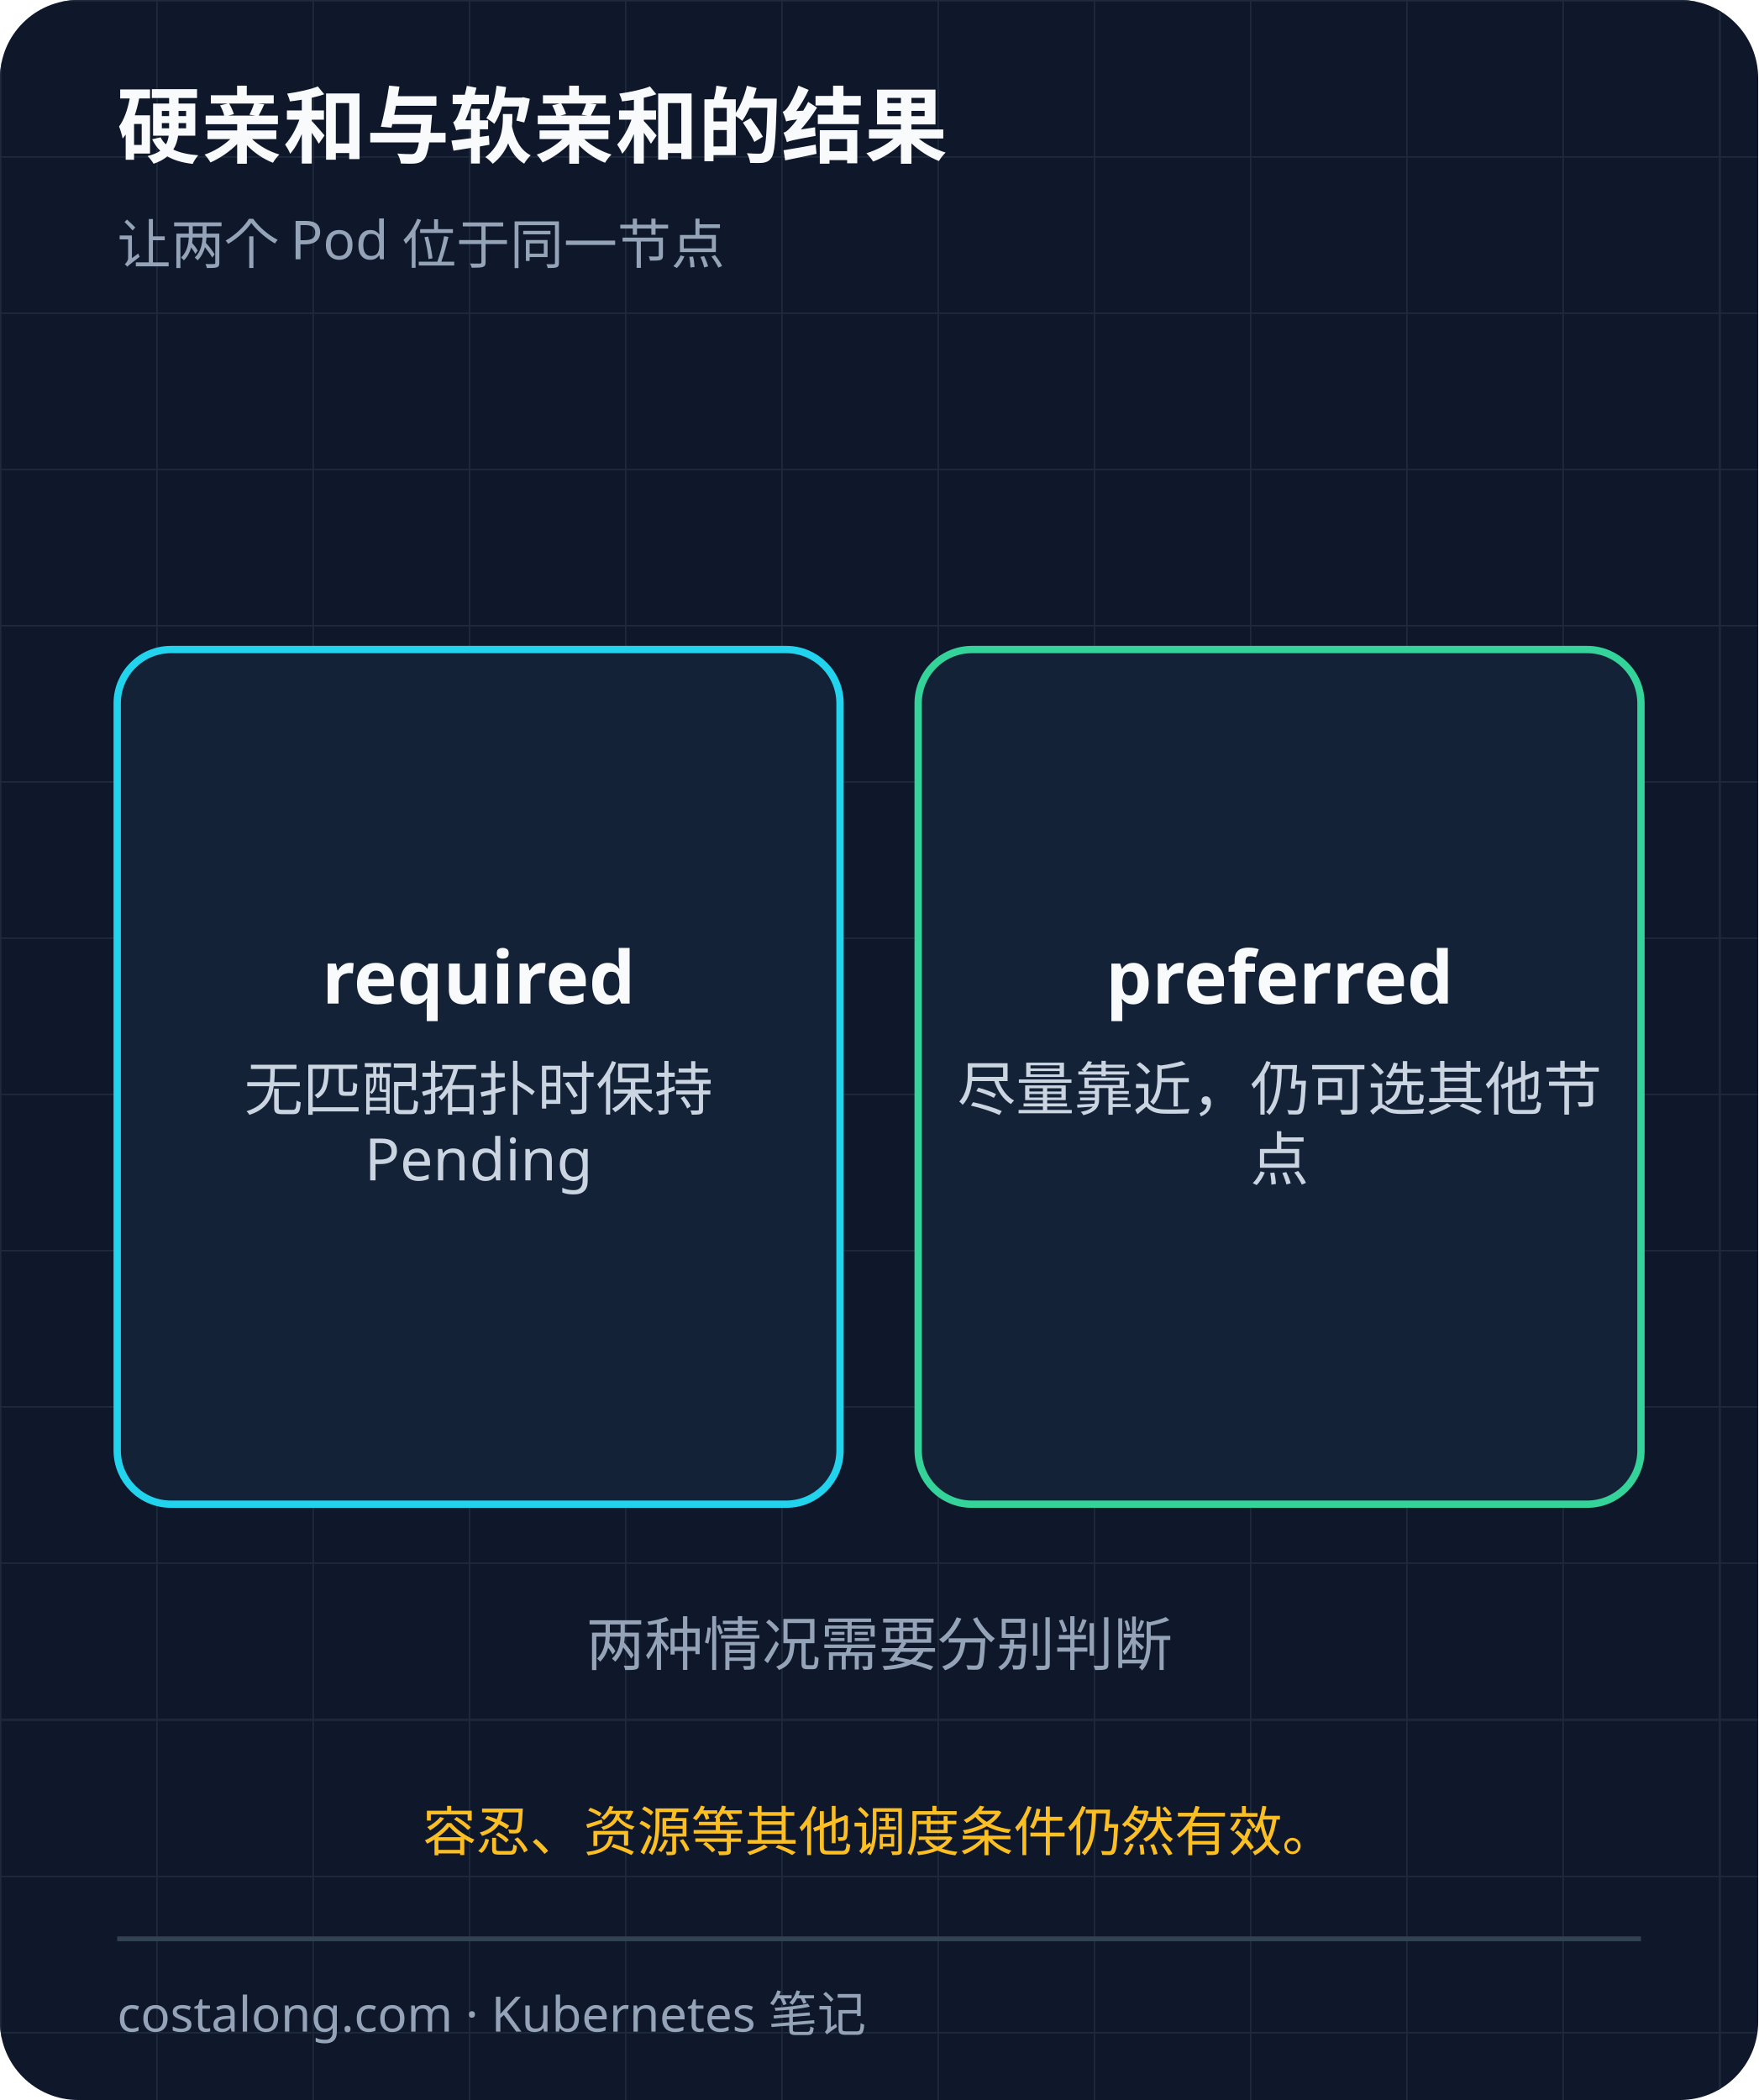
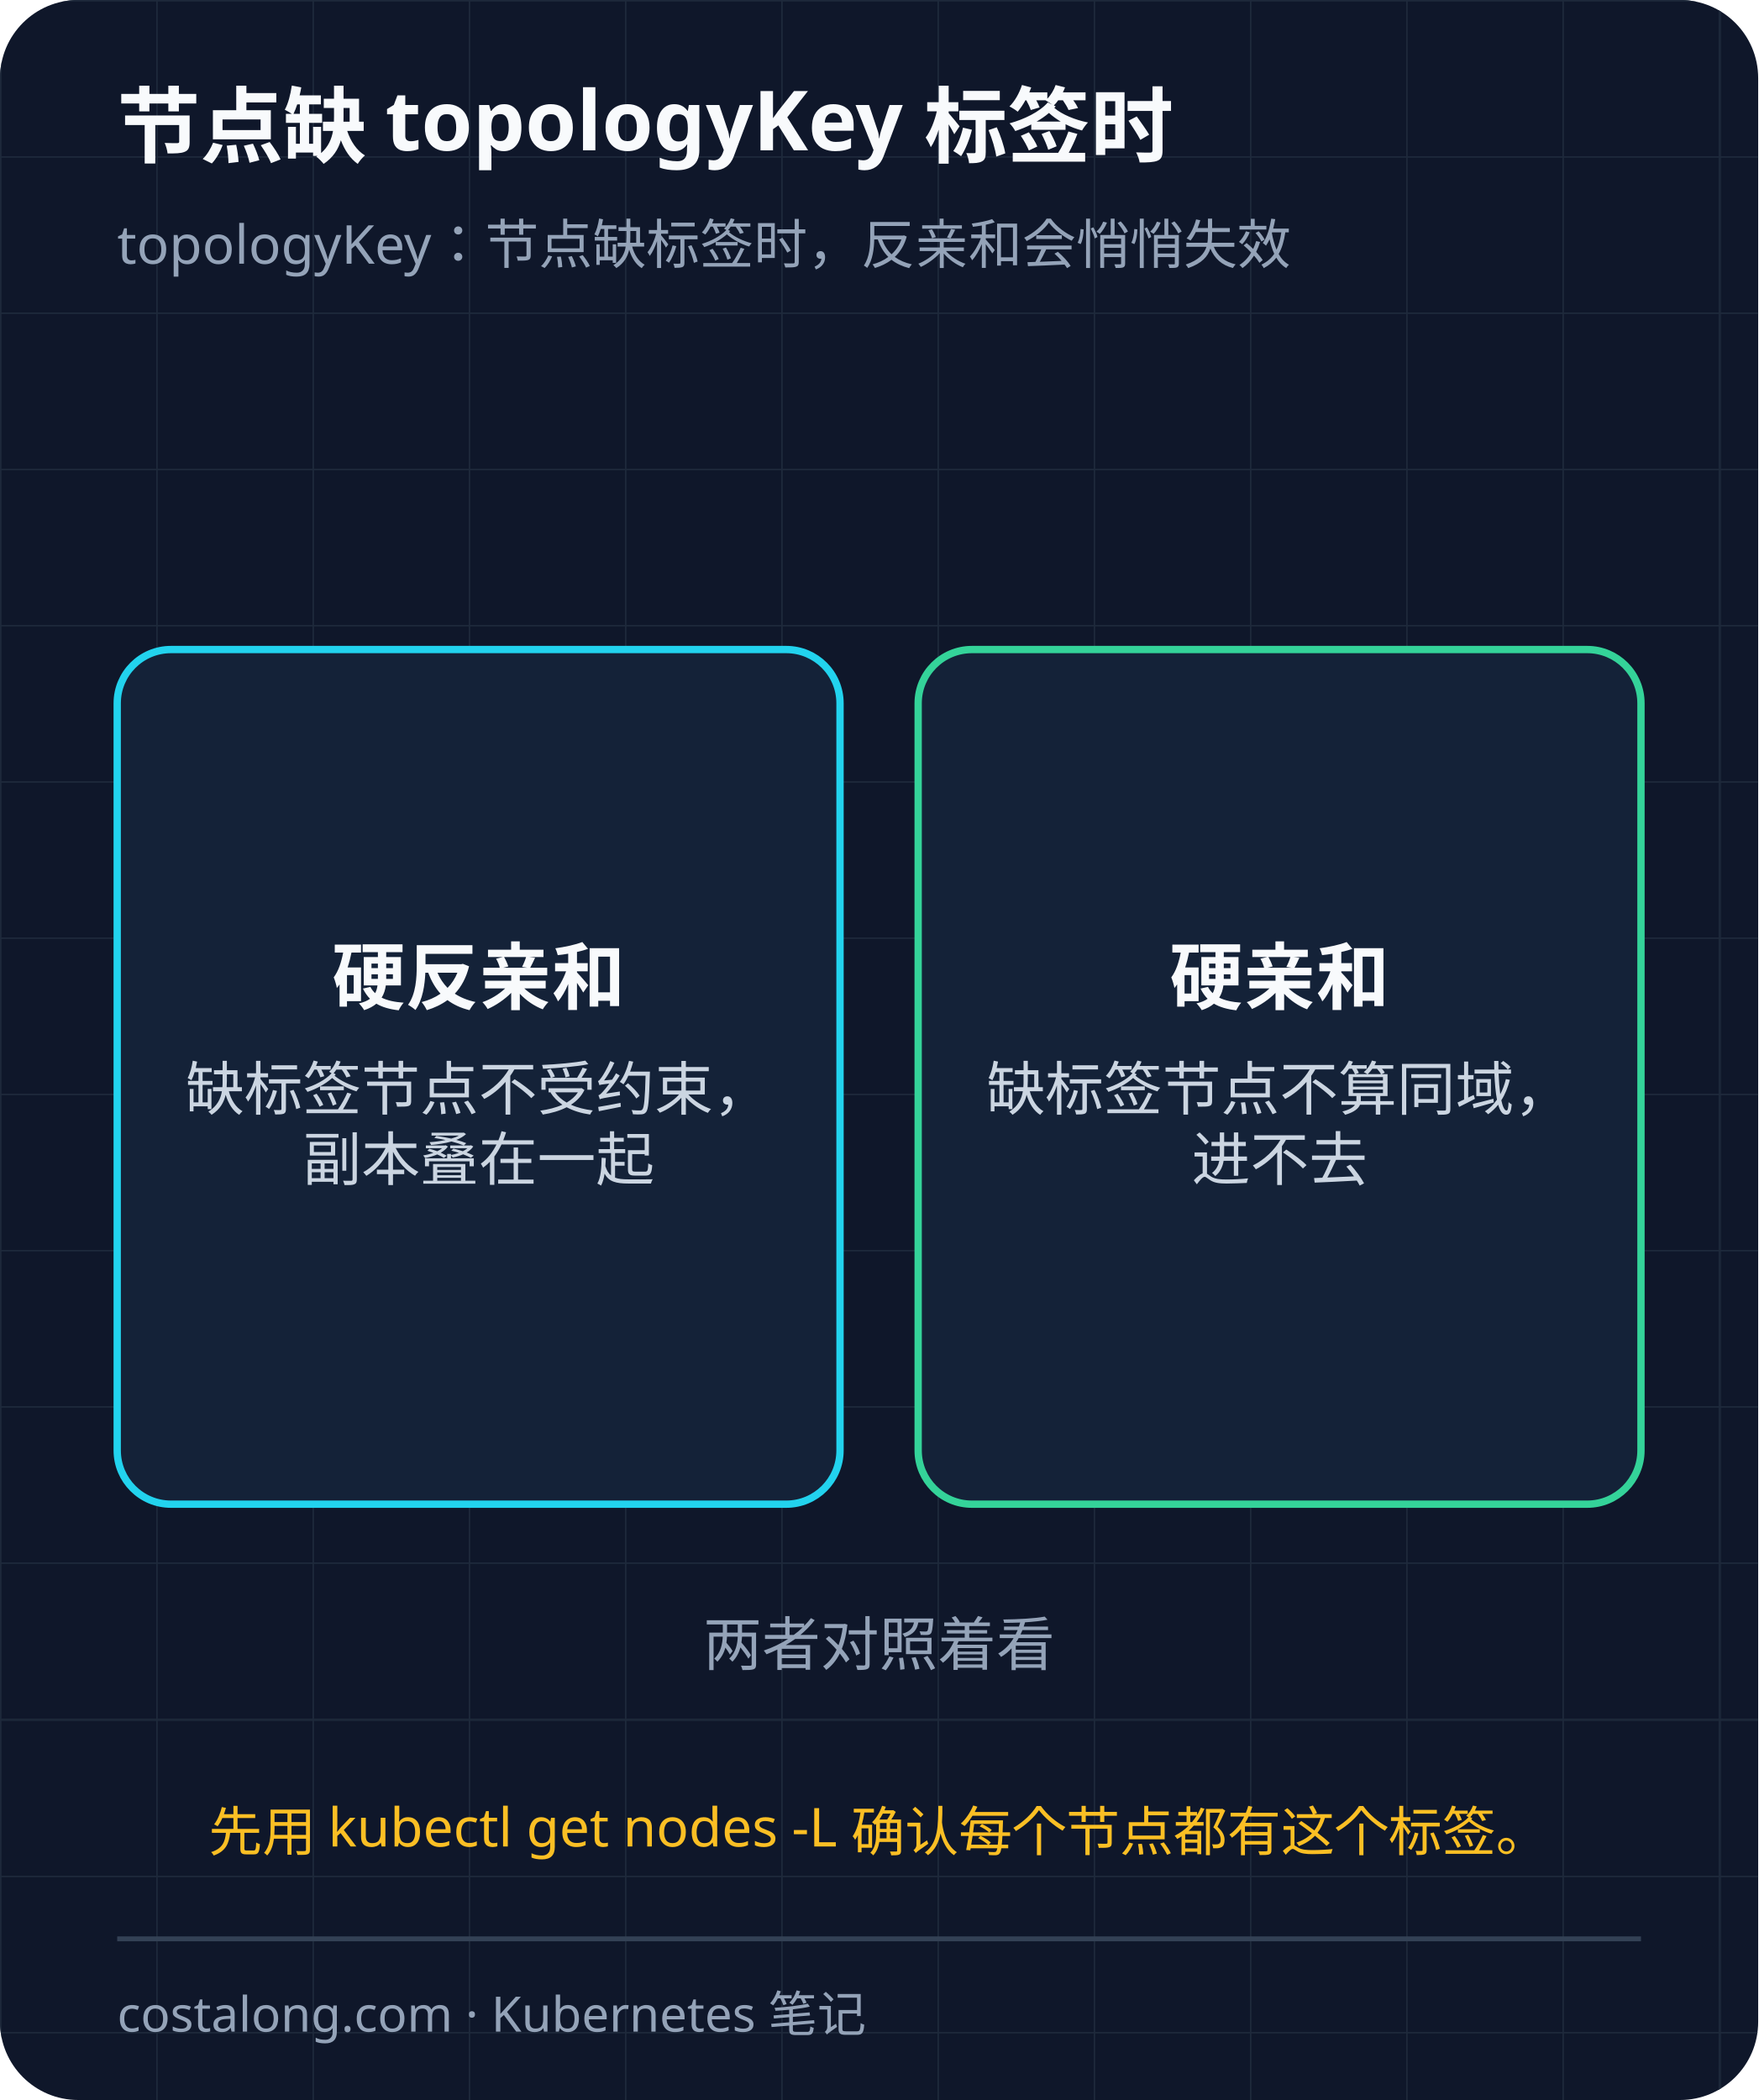
<svg xmlns="http://www.w3.org/2000/svg" viewBox="0 0 360 430" role="img" aria-labelledby="title desc">
  <defs>
    <pattern id="grid" width="32" height="32" patternUnits="userSpaceOnUse">
      <path d="M32 0 L0 0 0 32" fill="none" stroke="#1e293b" stroke-width=".6" />
    </pattern>
    <marker id="arrow" markerWidth="9" markerHeight="7" refX="8" refY="3.5" orient="auto">
      <path d="M0 0 L9 3.5 L0 7Z" fill="#94a3b8" />
    </marker>
  </defs>
  <rect width="360" height="430" rx="16" fill="#0f172a" />
  <rect width="360" height="430" rx="16" fill="url(#grid)" />
-   <text x="24" y="32" fill="#f8fafc" font-family="'PingFang SC','Noto Sans SC','Microsoft YaHei',sans-serif" font-size="17" font-weight="700">硬亲和与软亲和的结果</text>
-   <text x="24" y="54" fill="#94a3b8" font-family="'PingFang SC','Noto Sans SC','Microsoft YaHei',sans-serif" font-size="11">让两个 Pod 位于同一节点</text>
+   <text x="24" y="32" fill="#f8fafc" font-family="'PingFang SC','Noto Sans SC','Microsoft YaHei',sans-serif" font-size="17" font-weight="700">节点缺 topologyKey 标签时</text>
+   <text x="24" y="54" fill="#94a3b8" font-family="'PingFang SC','Noto Sans SC','Microsoft YaHei',sans-serif" font-size="11">topologyKey：节点缺标签时，反亲和会悄悄失效</text>
  <rect x="24" y="133" width="148" height="175" rx="11" fill="#142238" stroke="#22d3ee" stroke-width="1.5" />
-   <text x="98.0" y="205.5" text-anchor="middle" font-family="'PingFang SC','Noto Sans SC','Microsoft YaHei',sans-serif" font-size="15" font-weight="600" fill="#f8fafc">required</text>
-   <text x="98.0" y="227.3" text-anchor="middle" font-family="'PingFang SC','Noto Sans SC','Microsoft YaHei',sans-serif" font-size="12" font-weight="400" fill="#cbd5e1">无匹配拓扑时保持</text>
-   <text x="98.0" y="241.7" text-anchor="middle" font-family="'PingFang SC','Noto Sans SC','Microsoft YaHei',sans-serif" font-size="12" font-weight="400" fill="#cbd5e1">Pending</text>
+   <text x="98.0" y="205.5" text-anchor="middle" font-family="'PingFang SC','Noto Sans SC','Microsoft YaHei',sans-serif" font-size="15" font-weight="600" fill="#f8fafc">硬反亲和</text>
+   <text x="98.0" y="227.3" text-anchor="middle" font-family="'PingFang SC','Noto Sans SC','Microsoft YaHei',sans-serif" font-size="12" font-weight="400" fill="#cbd5e1">缺标签节点不受约束，</text>
+   <text x="98.0" y="241.7" text-anchor="middle" font-family="'PingFang SC','Noto Sans SC','Microsoft YaHei',sans-serif" font-size="12" font-weight="400" fill="#cbd5e1">副本叠在一起</text>
  <rect x="188" y="133" width="148" height="175" rx="11" fill="#142238" stroke="#34d399" stroke-width="1.5" />
-   <text x="262.0" y="205.5" text-anchor="middle" font-family="'PingFang SC','Noto Sans SC','Microsoft YaHei',sans-serif" font-size="15" font-weight="600" fill="#f8fafc">preferred</text>
-   <text x="262.0" y="227.3" text-anchor="middle" font-family="'PingFang SC','Noto Sans SC','Microsoft YaHei',sans-serif" font-size="12" font-weight="400" fill="#cbd5e1">尽量靠近，仍可选其他节</text>
-   <text x="262.0" y="241.7" text-anchor="middle" font-family="'PingFang SC','Noto Sans SC','Microsoft YaHei',sans-serif" font-size="12" font-weight="400" fill="#cbd5e1">点</text>
-   <text x="180" y="341" text-anchor="middle" fill="#94a3b8" font-family="'PingFang SC','Noto Sans SC','Microsoft YaHei',sans-serif" font-size="12">两种情况需要分别判断</text>
-   <text x="180" y="379.0" text-anchor="middle" font-family="'PingFang SC','Noto Sans SC','Microsoft YaHei',sans-serif" font-size="11" font-weight="400" fill="#fbbf24">容忍、资源等其他调度条件仍然有效。</text>
+   <text x="262.0" y="205.5" text-anchor="middle" font-family="'PingFang SC','Noto Sans SC','Microsoft YaHei',sans-serif" font-size="15" font-weight="600" fill="#f8fafc">硬亲和</text>
+   <text x="262.0" y="227.3" text-anchor="middle" font-family="'PingFang SC','Noto Sans SC','Microsoft YaHei',sans-serif" font-size="12" font-weight="400" fill="#cbd5e1">缺标签节点不算同域，</text>
+   <text x="262.0" y="241.7" text-anchor="middle" font-family="'PingFang SC','Noto Sans SC','Microsoft YaHei',sans-serif" font-size="12" font-weight="400" fill="#cbd5e1">进不去</text>
+   <text x="180" y="341" text-anchor="middle" fill="#94a3b8" font-family="'PingFang SC','Noto Sans SC','Microsoft YaHei',sans-serif" font-size="12">两者对照着看</text>
+   <text x="180" y="379.0" text-anchor="middle" font-family="'PingFang SC','Noto Sans SC','Microsoft YaHei',sans-serif" font-size="11" font-weight="400" fill="#fbbf24">先用 kubectl get nodes -L 确认每个节点都有这个标签。</text>
  <line x1="24" y1="397" x2="336" y2="397" stroke="#334155" />
  <text x="24" y="416" fill="#94a3b8" font-family="'PingFang SC','Noto Sans SC','Microsoft YaHei',sans-serif" font-size="10">costalong.com · Kubernetes 笔记</text>
</svg>
